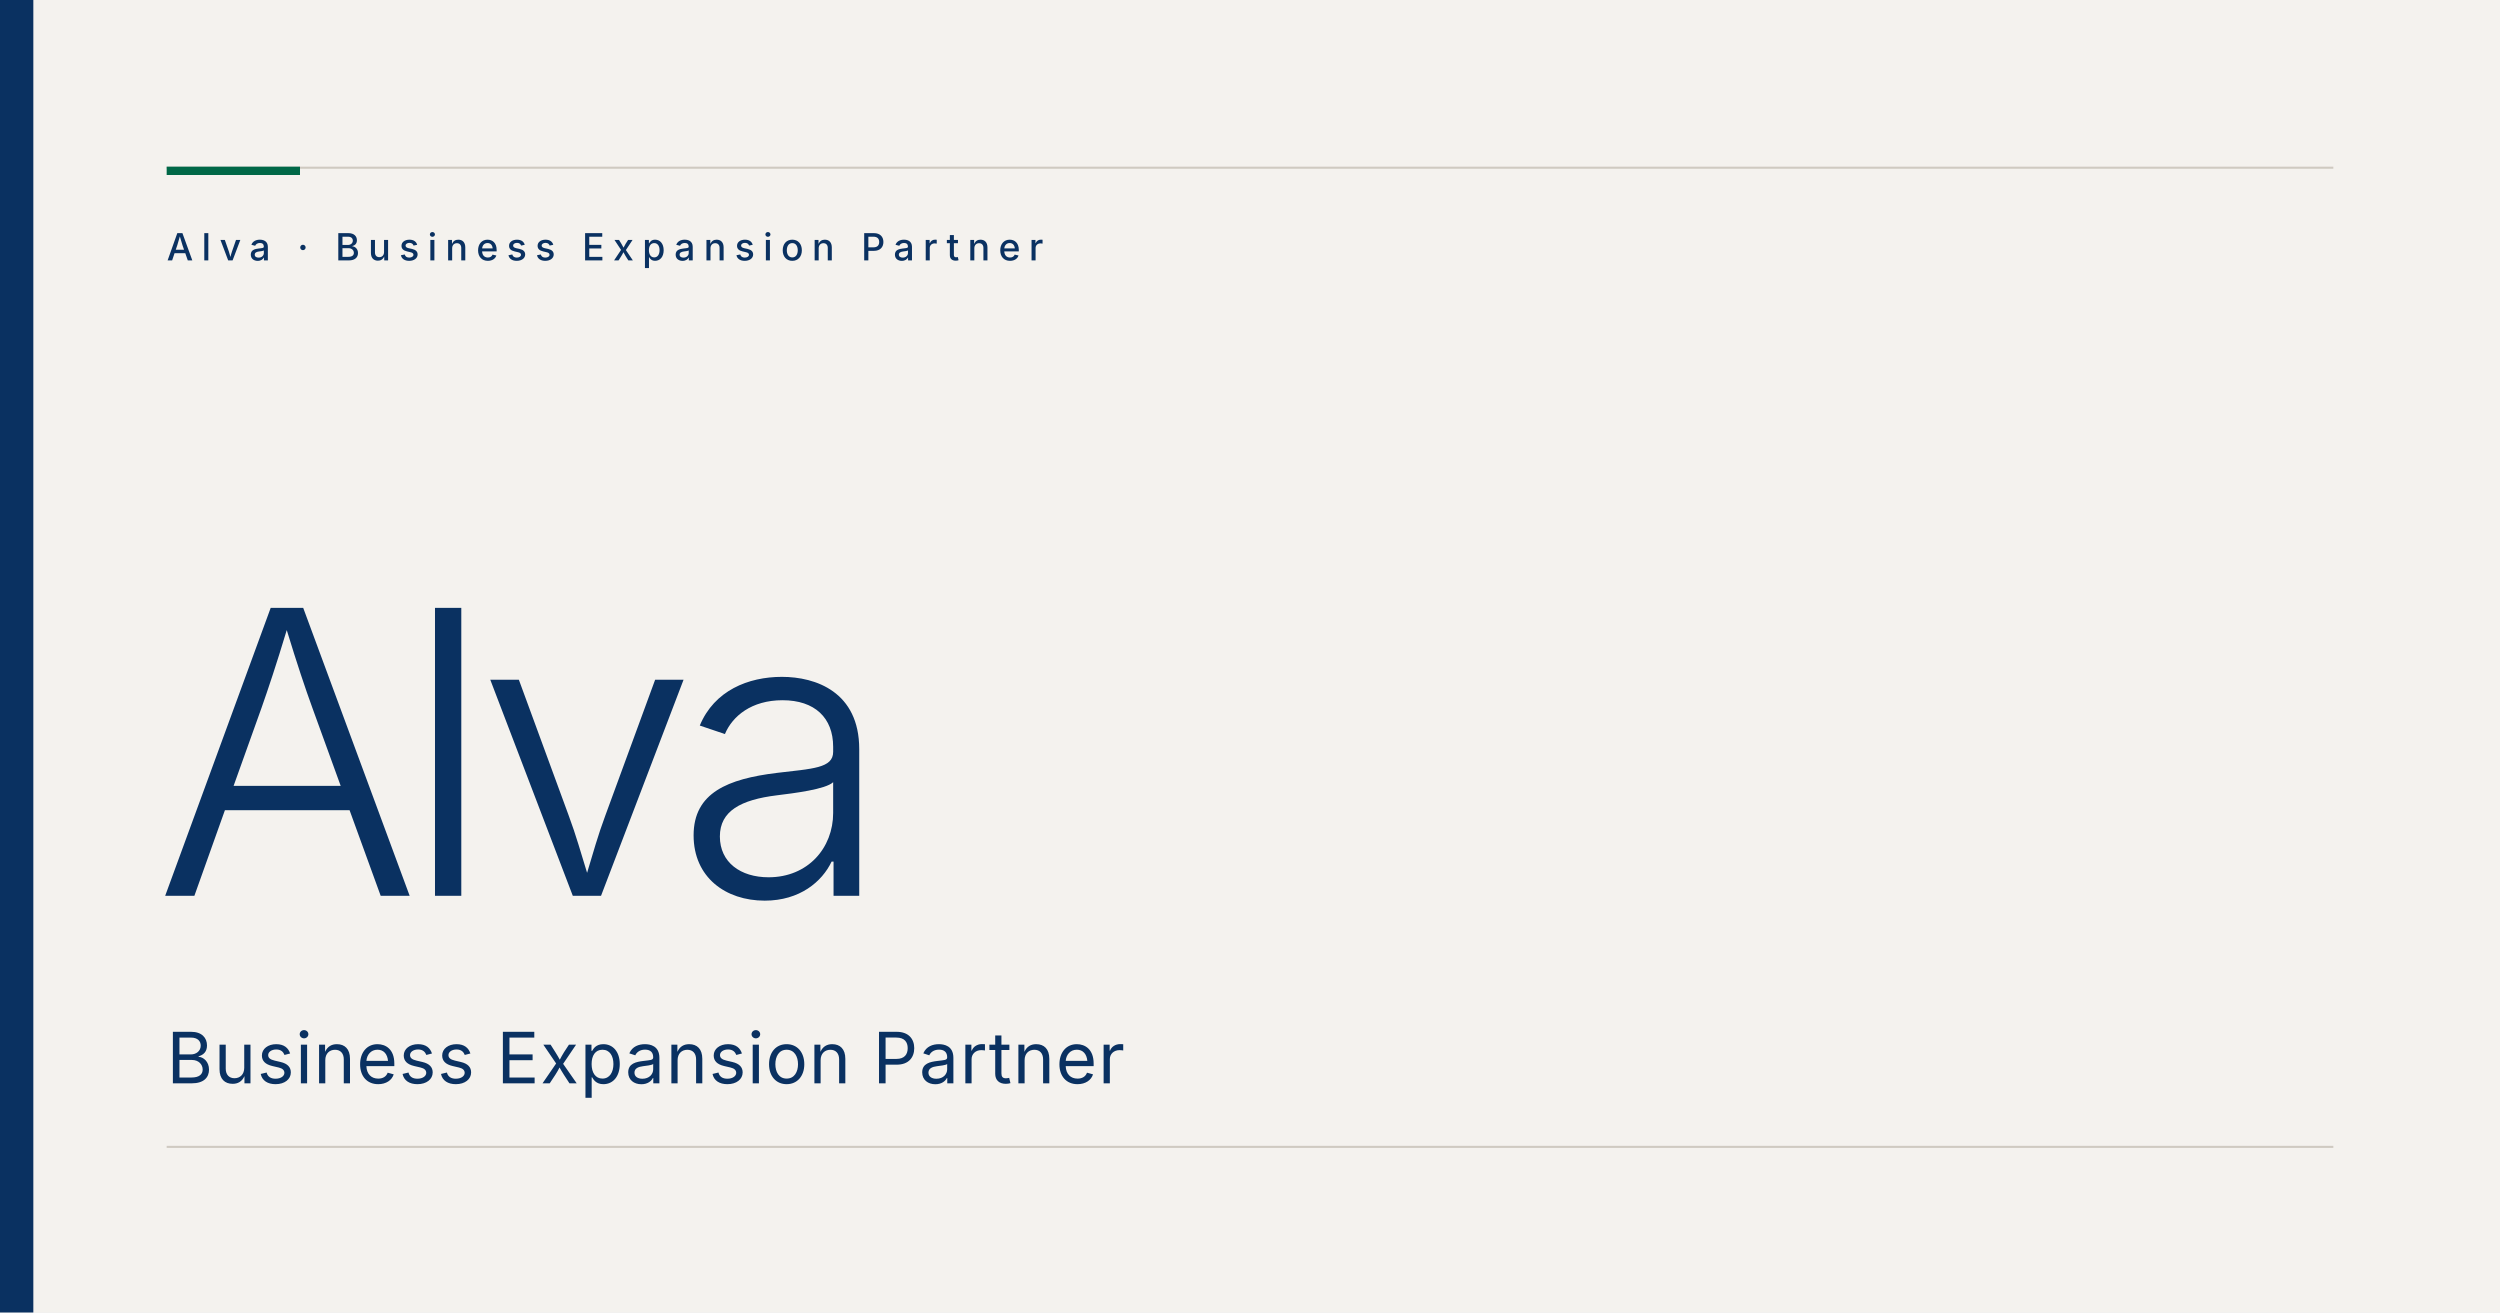
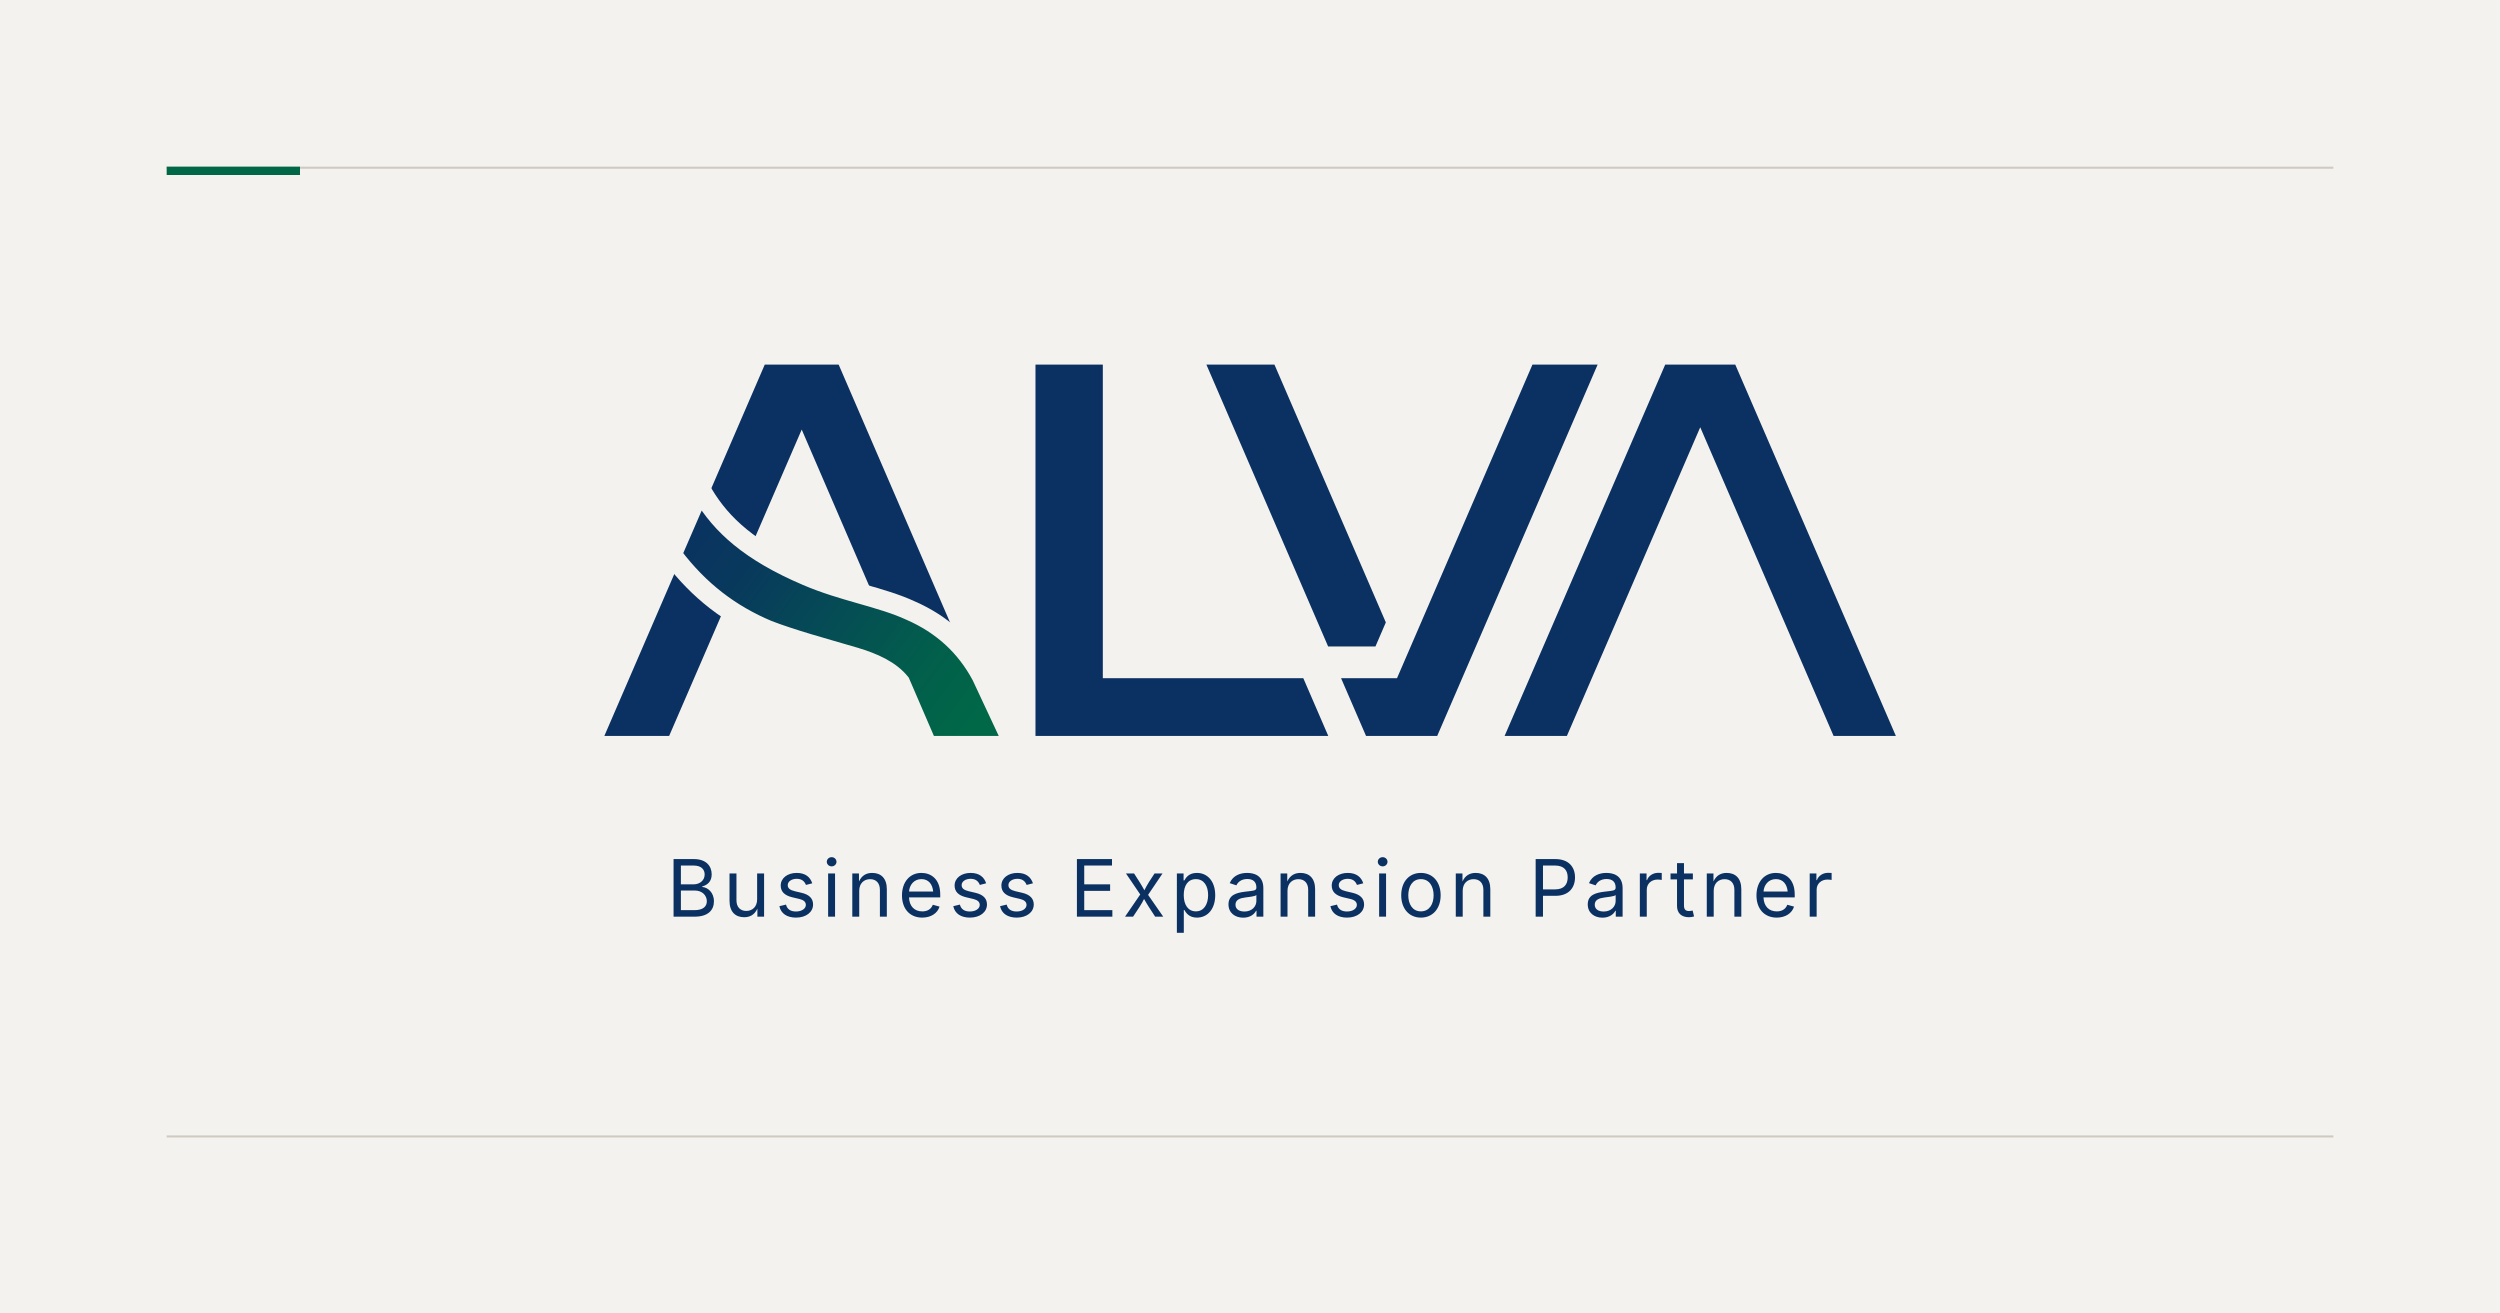
<svg xmlns="http://www.w3.org/2000/svg" width="1200" height="630" viewBox="0 0 1200 630" role="img" aria-label="Alva · Business Expansion Partner">
  <rect width="1200" height="630" fill="#F4F2EE" />
-   <rect x="0" y="0" width="16" height="630" fill="#0A3161" />
  <rect x="80" y="80" width="1040" height="1" fill="#CFCAC1" />
  <rect x="80" y="80" width="64" height="4" fill="#006847" />
-   <text x="80" y="125" fill="#0A3161" font-family="Inter, Helvetica, Arial, sans-serif" font-size="18" font-weight="500" letter-spacing="4">Alva · Business Expansion Partner</text>
-   <text x="74" y="430" fill="#0A3161" font-family="Inter, Helvetica, Arial, sans-serif" font-size="190" font-weight="300" letter-spacing="-9">Alva</text>
-   <text x="80" y="520" fill="#0A3161" font-family="Inter, Helvetica, Arial, sans-serif" font-size="34" font-weight="400" letter-spacing="0.5">Business Expansion Partner</text>
-   <rect x="80" y="550" width="1040" height="1" fill="#CFCAC1" />
+   <g transform="translate(251.8301 123.7435) scale(0.92354)">
+     <defs>
+       <linearGradient id="g" gradientUnits="userSpaceOnUse" x1="84" y1="130" x2="236" y2="244">
+         <stop offset="0" stop-color="#0A3161" />
+         <stop offset=".25" stop-color="#083a5c" />
+         <stop offset=".5" stop-color="#054c55" />
+         <stop offset=".78" stop-color="#025f4b" />
+         <stop offset="1" stop-color="#006847" />
+       </linearGradient>
+       <mask id="m" maskUnits="userSpaceOnUse" x="0" y="0" width="800" height="300">
+         <rect width="800" height="300" fill="#fff" />
+         <path d="M91.4 124C101 140 116 154 146 166.8C165 175 185 178 200 185C216 192 228 203 236 218L251.9 252H210.4L196.6 220C191 213 182 209 172 206C155 201 140 197 127 192C108 184 92 172 78.4 154Z" />
+         <path d="M81.4 106.4L91.4 124C101 140 116 154 146 166.8C165 175 185 178 200 185C216 192 228 203 236 218L251.9 252" fill="none" stroke="#000" stroke-width="14" />
+         <path d="M66.6 137.8L78.4 154C92 172 108 184 127 192C140 197 155 201 172 206C182 209 191 213 196.6 220L210.4 252" fill="none" stroke="#000" stroke-width="14" />
+       </mask>
+       <mask id="e1" maskUnits="userSpaceOnUse" x="0" y="0" width="800" height="300">
+         <rect width="800" height="300" fill="#fff" />
+         <g fill="none" stroke="#000" stroke-width="7" stroke-miterlimit="10">
+           <path d="M122.5 52H165.5L251.9 252H210.4L144 98.1L77.4 252H36.1Z" />
+           <path d="M262 52H304V215H407L423 252H262Z" />
+           <path d="M349 52H392L451.4 189.5L444.5 205.5H415.3Z" />
+           <path d="M521.5 52H563L476.6 252H435L419 215H451.1Z" />
+           <path d="M590.5 52H631.5L718 252H678L611 96.9L544 252H504Z" />
+         </g>
+       </mask>
+       <mask id="e2" maskUnits="userSpaceOnUse" x="0" y="0" width="800" height="300">
+         <rect width="800" height="300" fill="#fff" />
+         <g fill="none" stroke="#000" stroke-width="7" stroke-miterlimit="10">
+           <path d="M91.4 124C101 140 116 154 146 166.8C165 175 185 178 200 185C216 192 228 203 236 218L251.9 252H210.4L196.6 220C191 213 182 209 172 206C155 201 140 197 127 192C108 184 92 172 78.4 154Z" />
+         </g>
+       </mask>
+     </defs>
+     <g fill="#0A3161">
+       <g mask="url(#e1)">
+         <path mask="url(#m)" d="M122.5 52H165.5L251.9 252H210.4L144 98.1L77.4 252H36.1Z" />
+         <path d="M262 52H304V215H407L423 252H262Z" />
+         <path d="M349 52H392L451.4 189.5L444.5 205.5H415.3Z" />
+         <path d="M521.5 52H563L476.6 252H435L419 215H451.1Z" />
+         <path d="M590.5 52H631.5L718 252H678L611 96.9L544 252H504Z" />
+       </g>
+       <path fill="url(#g)" mask="url(#e2)" d="M91.4 124C101 140 116 154 146 166.8C165 175 185 178 200 185C216 192 228 203 236 218L251.9 252H210.4L196.6 220C191 213 182 209 172 206C155 201 140 197 127 192C108 184 92 172 78.4 154Z" />
+     </g>
+   </g>
+   <text x="600" y="440" text-anchor="middle" fill="#0A3161" font-family="Inter, Helvetica, Arial, sans-serif" font-size="38" font-weight="400" letter-spacing="2.4">Business Expansion Partner</text>
+   <rect x="80" y="545" width="1040" height="1" fill="#CFCAC1" />
</svg>
